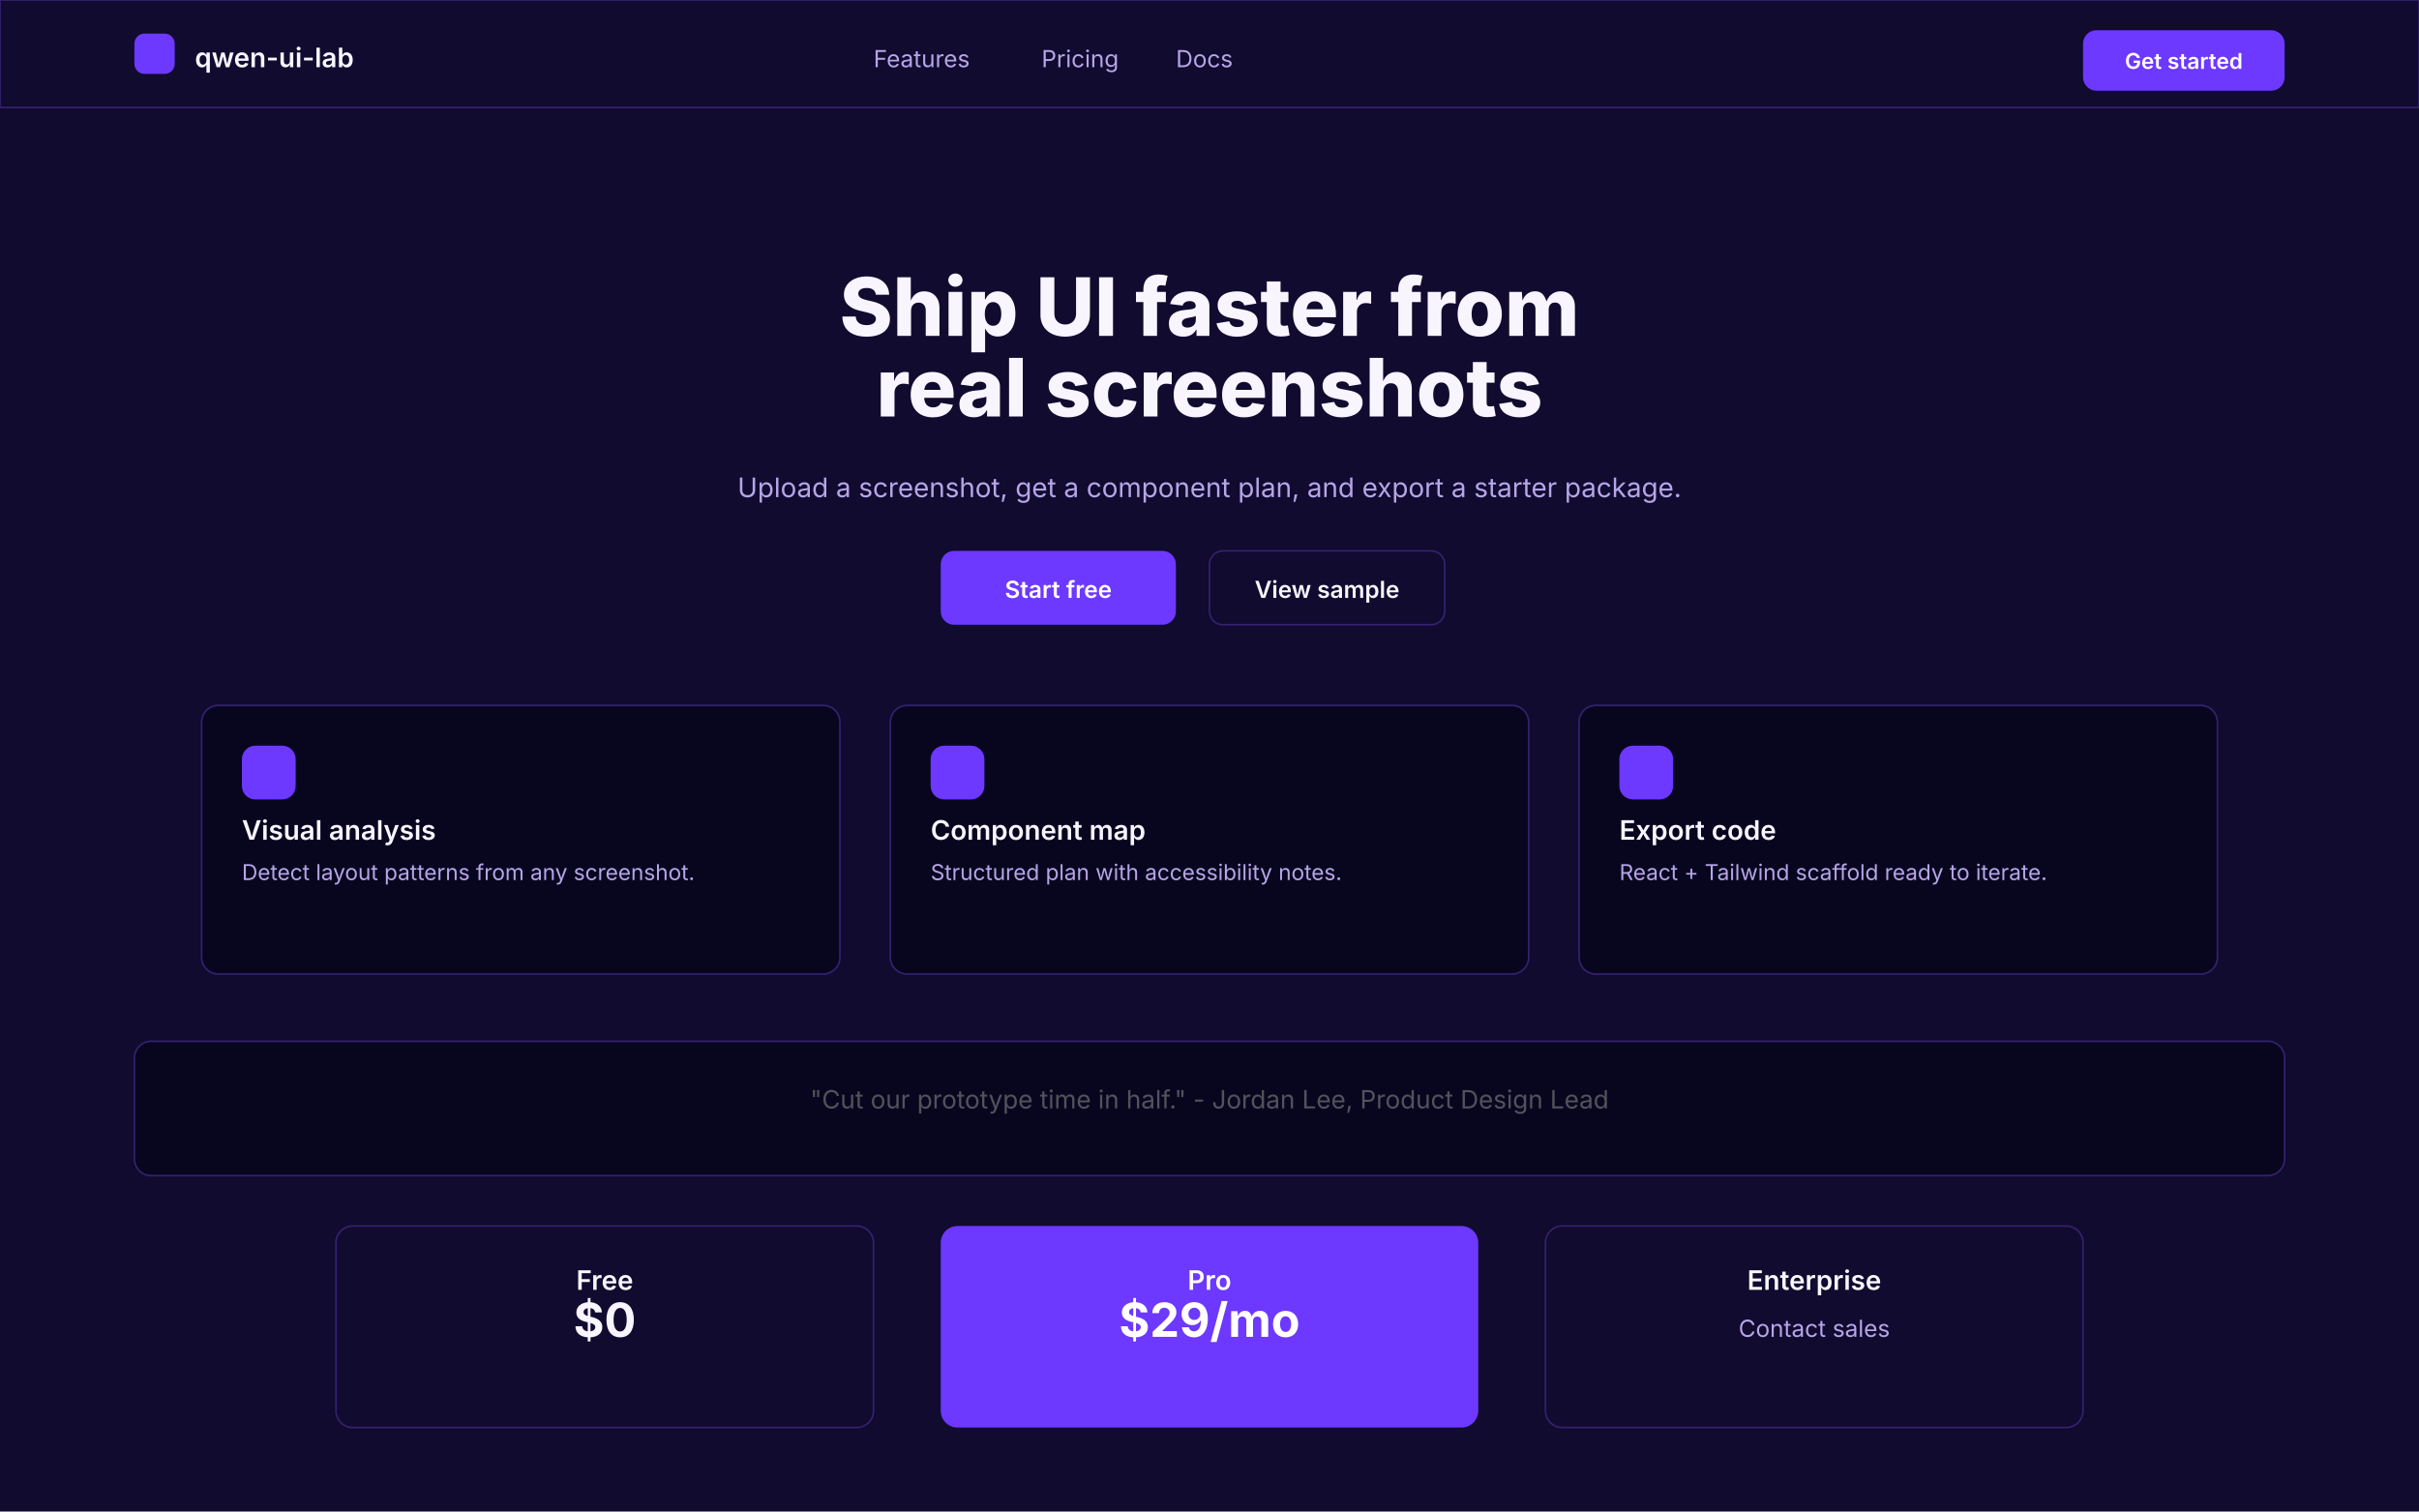
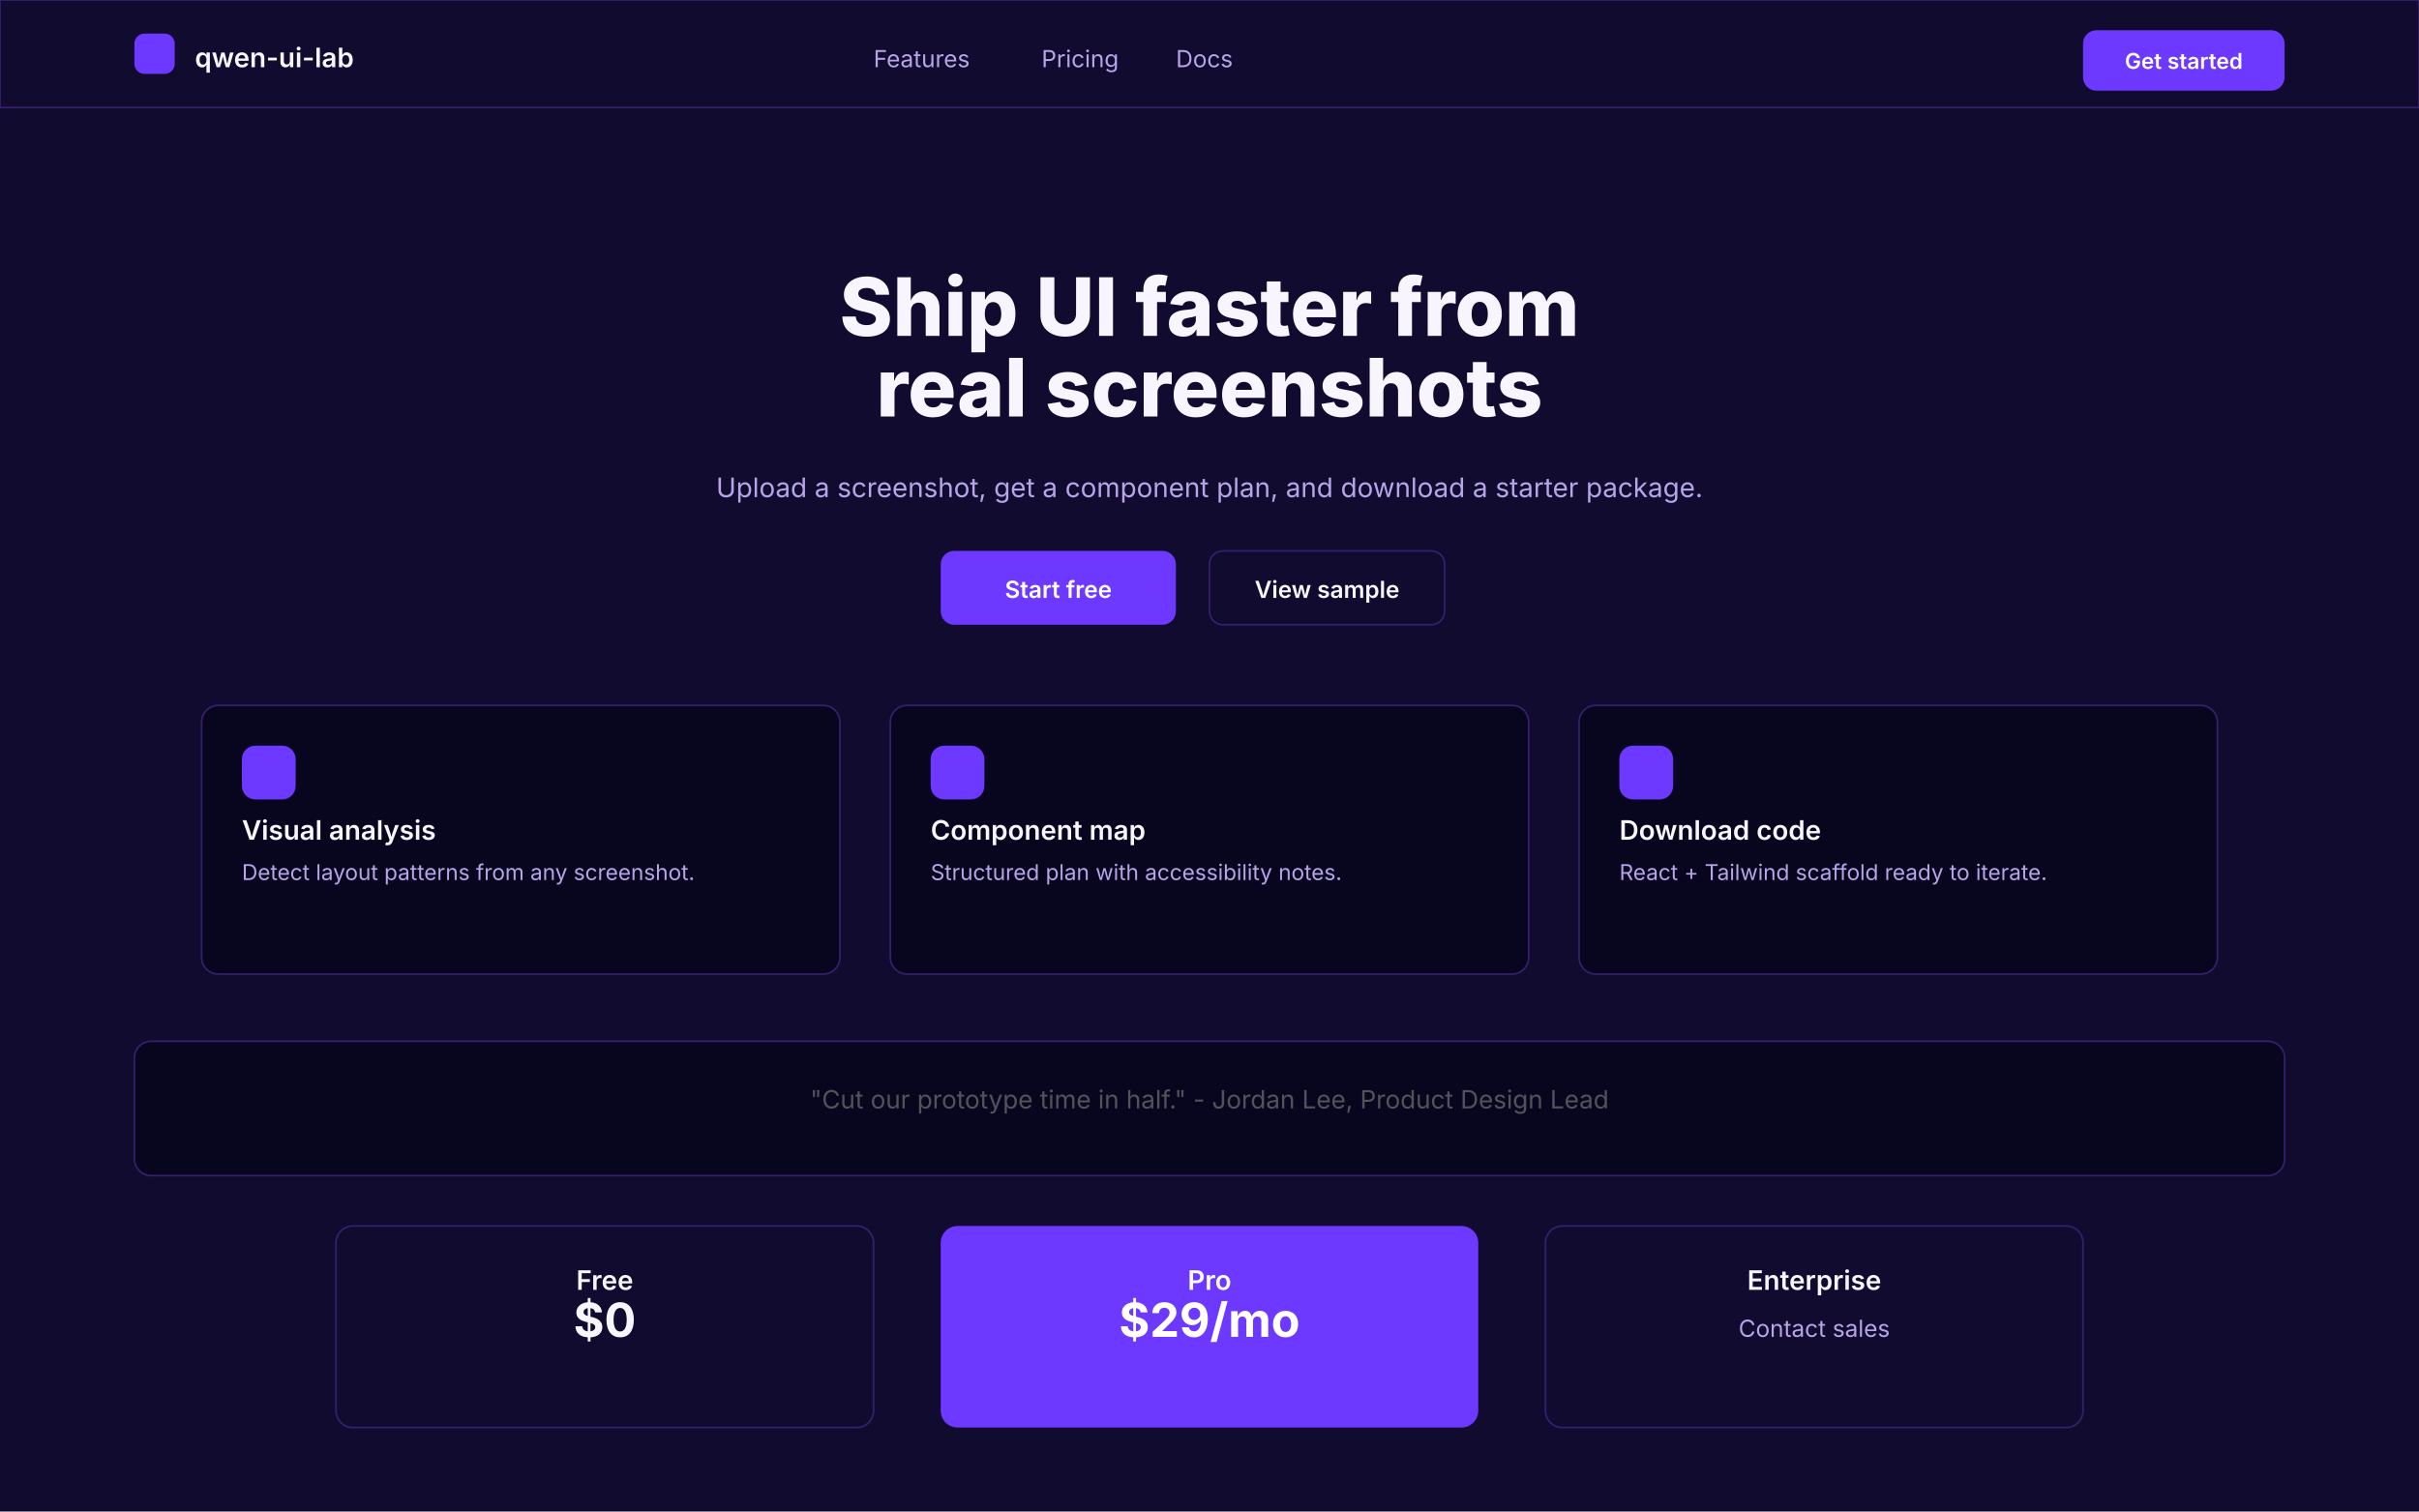
<svg xmlns="http://www.w3.org/2000/svg" fill="none" viewBox="0 0 1440 900">
  <defs>
    <style id="qwen-ref-style">
  rect[fill="#fafafa"], rect[fill="#F8FAFC"] { fill: #08061f; }
  rect[fill="#fff"], rect[fill="#FFF"] { fill: #100b2f; }
  rect[fill="#f4f4f5"], circle[fill="#f4f4f5"], rect[fill="#F1F5F9"], rect[fill="#E2E8F0"] { fill: #171333; }
  rect[fill="#E0F2FE"], circle[fill="#E0F2FE"], circle[fill="#DBEAFE"], rect[fill="#DBEAFE"] { fill: #1a285f; }
  rect[fill="#DBEAFE"], circle[fill="#DBEAFE"] { fill: #123f42; }
  rect[fill="#FEE2E2"], circle[fill="#FEE2E2"] { fill: #2a1a55; }
  rect[fill="#FCE7F3"], circle[fill="#FCE7F3"] { fill: #351447; }
  rect[fill="#E0E7FF"], circle[fill="#E0E7FF"] { fill: #231a5e; }
  rect[fill="#18181b"], rect[fill="#111827"] { fill: #6d38ff; }
  rect[fill="#2563EB"], path[fill="#2563EB"] { fill: #6d38ff; }
  rect[fill="#2563EB"], path[fill="#2563EB"] { fill: #2563EB; }
  text[fill="#18181b"], text[fill="#111827"] { fill: #f8f5ff; }
  text[fill="#71717a"], text[fill="#a1a1aa"], text[fill="#A1A1AA"], text[fill="#64748B"], text[fill="#94A3B8"] { fill: #b7a5e7; }
  text[fill="#2563EB"], text[fill="#2563EB"] { fill: #2563EB; }
  text[fill="#dc2626"], text[fill="#EF4444"] { fill: #ff6b9d; }
  path[stroke="#18181b"], path[stroke="#111827"] { stroke: #d9b6ff; }
  path[stroke="#2563EB"] { stroke: #9a6dff; }
  path[stroke="#2563EB"] { stroke: #2563EB; }
  rect[stroke="#e4e4e7"], circle[stroke="#e4e4e7"], line[stroke="#e4e4e7"], rect[stroke="#CBD5E1"], circle[stroke="#CBD5E1"], line[stroke="#CBD5E1"], rect[stroke="#E2E8F0"] { stroke: #35206e; }
</style>
  </defs>
  <rect width="1440" height="900" fill="#fff" />
  <rect width="1440" height="64" fill="#fff" stroke="#e4e4e7" />
  <rect width="24" height="24" x="80" y="20" fill="#18181b" rx="6" />
  <text x="116" y="40" fill="#18181b" font-family="Inter,sans-serif" font-size="16" font-weight="600">qwen-ui-lab</text>
  <text x="520" y="40" fill="#71717a" font-family="Inter,sans-serif" font-size="14">Features</text>
  <text x="620" y="40" fill="#71717a" font-family="Inter,sans-serif" font-size="14">Pricing</text>
  <text x="700" y="40" fill="#71717a" font-family="Inter,sans-serif" font-size="14">Docs</text>
  <rect width="120" height="36" x="1240" y="18" fill="#18181b" rx="8" />
  <text x="1300" y="41" fill="#fff" font-family="Inter,sans-serif" font-size="13" font-weight="600" text-anchor="middle">Get started</text>
  <text x="720" y="200" fill="#18181b" font-family="Inter,sans-serif" font-size="48" font-weight="800" text-anchor="middle">Ship UI faster from</text>
  <text x="720" y="248" fill="#18181b" font-family="Inter,sans-serif" font-size="48" font-weight="800" text-anchor="middle">real screenshots</text>
-   <text x="720" y="296" fill="#71717a" font-family="Inter,sans-serif" font-size="16" text-anchor="middle">Upload a screenshot, get a component plan, and export a starter package.</text>
+   <text x="720" y="296" fill="#71717a" font-family="Inter,sans-serif" font-size="16" text-anchor="middle">Upload a screenshot, get a component plan, and download a starter package.</text>
  <rect width="140" height="44" x="560" y="328" fill="#18181b" rx="8" />
  <text x="630" y="356" fill="#fff" font-family="Inter,sans-serif" font-size="14" font-weight="600" text-anchor="middle">Start free</text>
  <rect width="140" height="44" x="720" y="328" fill="#fff" stroke="#e4e4e7" rx="8" />
  <text x="790" y="356" fill="#18181b" font-family="Inter,sans-serif" font-size="14" font-weight="600" text-anchor="middle">View sample</text>
  <rect width="380" height="160" x="120" y="420" fill="#fafafa" stroke="#e4e4e7" rx="10" />
  <rect width="32" height="32" x="144" y="444" fill="#18181b" rx="8" />
  <text x="144" y="500" fill="#18181b" font-family="Inter,sans-serif" font-size="16" font-weight="600">Visual analysis</text>
  <text x="144" y="524" fill="#71717a" font-family="Inter,sans-serif" font-size="13">Detect layout patterns from any screenshot.</text>
  <rect width="380" height="160" x="530" y="420" fill="#fafafa" stroke="#e4e4e7" rx="10" />
  <rect width="32" height="32" x="554" y="444" fill="#18181b" rx="8" />
  <text x="554" y="500" fill="#18181b" font-family="Inter,sans-serif" font-size="16" font-weight="600">Component map</text>
  <text x="554" y="524" fill="#71717a" font-family="Inter,sans-serif" font-size="13">Structured plan with accessibility notes.</text>
  <rect width="380" height="160" x="940" y="420" fill="#fafafa" stroke="#e4e4e7" rx="10" />
  <rect width="32" height="32" x="964" y="444" fill="#18181b" rx="8" />
-   <text x="964" y="500" fill="#18181b" font-family="Inter,sans-serif" font-size="16" font-weight="600">Export code</text>
+   <text x="964" y="500" fill="#18181b" font-family="Inter,sans-serif" font-size="16" font-weight="600">Download code</text>
  <text x="964" y="524" fill="#71717a" font-family="Inter,sans-serif" font-size="13">React + Tailwind scaffold ready to iterate.</text>
  <rect width="1280" height="80" x="80" y="620" fill="#fafafa" stroke="#e4e4e7" rx="10" />
  <text x="720" y="660" fill="#52525b" font-family="Inter,sans-serif" font-size="15" text-anchor="middle">"Cut our prototype time in half." - Jordan Lee, Product Design Lead</text>
  <rect width="320" height="120" x="200" y="730" fill="#fff" stroke="#e4e4e7" rx="10" />
  <text x="360" y="768" fill="#18181b" font-family="Inter,sans-serif" font-size="16" font-weight="600" text-anchor="middle">Free</text>
  <text x="360" y="796" fill="#18181b" font-family="Inter,sans-serif" font-size="28" font-weight="700" text-anchor="middle">$0</text>
  <rect width="320" height="120" x="560" y="730" fill="#18181b" rx="10" />
  <text x="720" y="768" fill="#fff" font-family="Inter,sans-serif" font-size="16" font-weight="600" text-anchor="middle">Pro</text>
  <text x="720" y="796" fill="#fff" font-family="Inter,sans-serif" font-size="28" font-weight="700" text-anchor="middle">$29/mo</text>
  <rect width="320" height="120" x="920" y="730" fill="#fff" stroke="#e4e4e7" rx="10" />
  <text x="1080" y="768" fill="#18181b" font-family="Inter,sans-serif" font-size="16" font-weight="600" text-anchor="middle">Enterprise</text>
  <text x="1080" y="796" fill="#71717a" font-family="Inter,sans-serif" font-size="14" text-anchor="middle">Contact sales</text>
</svg>
